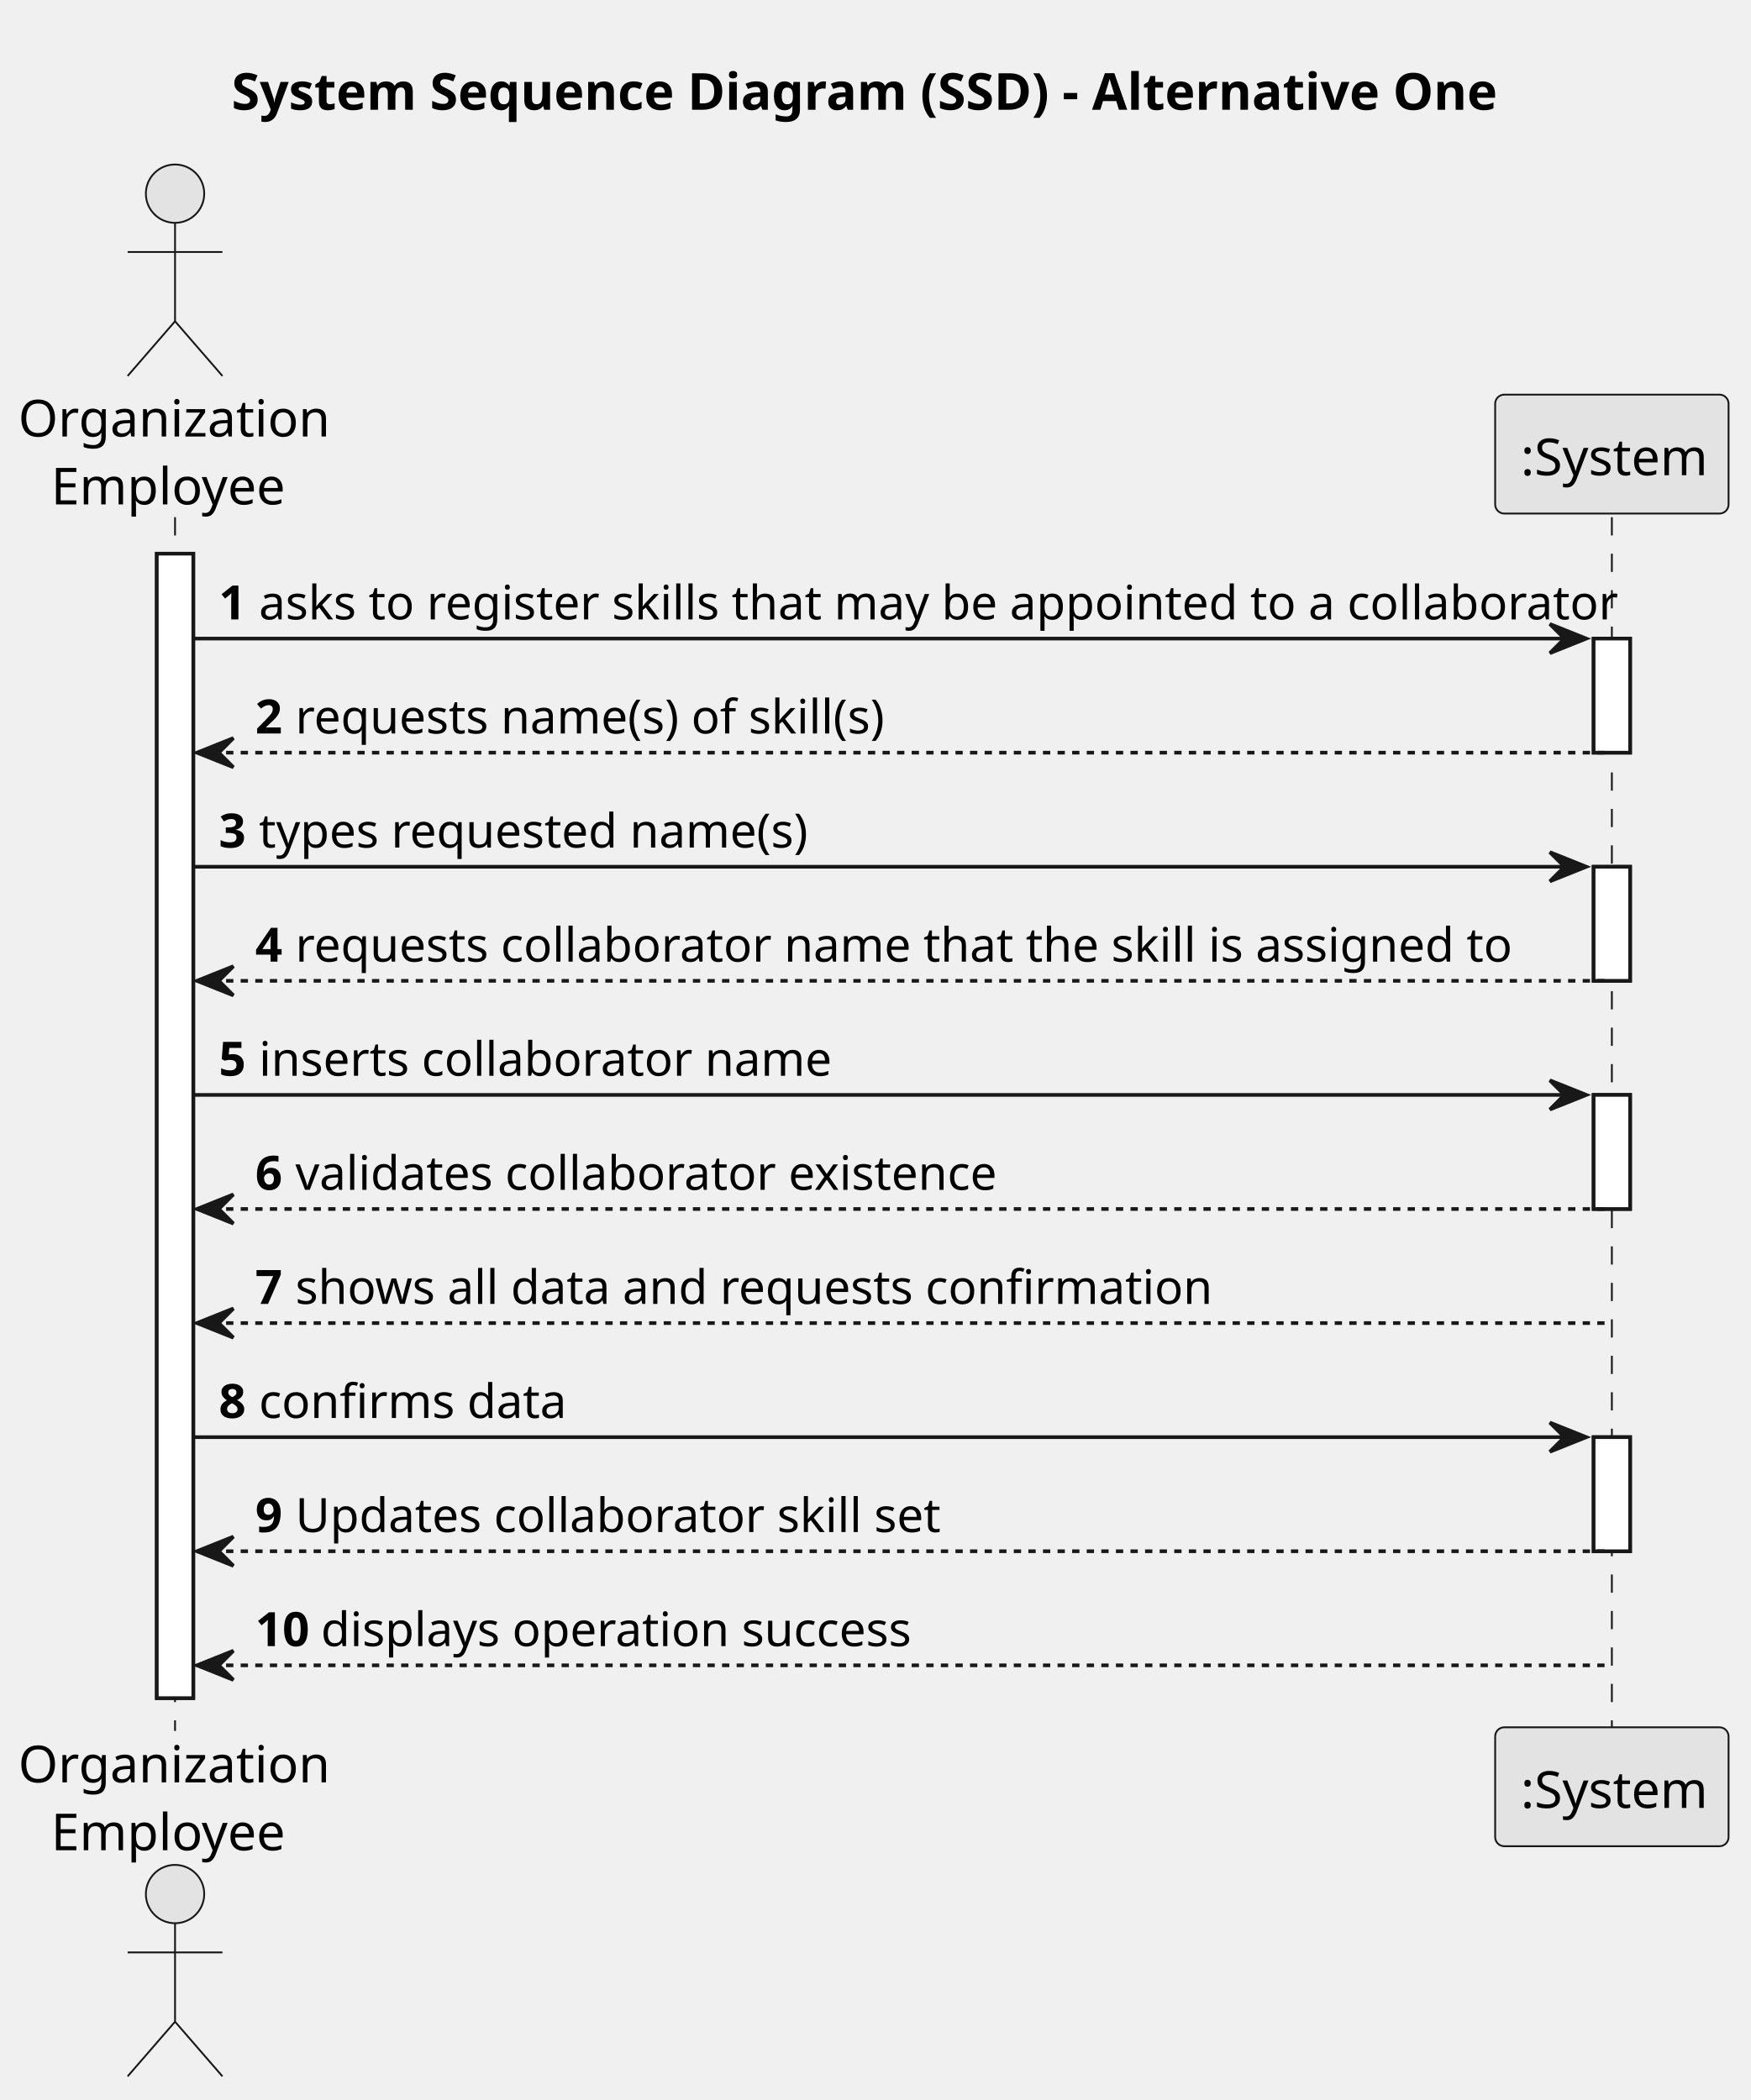
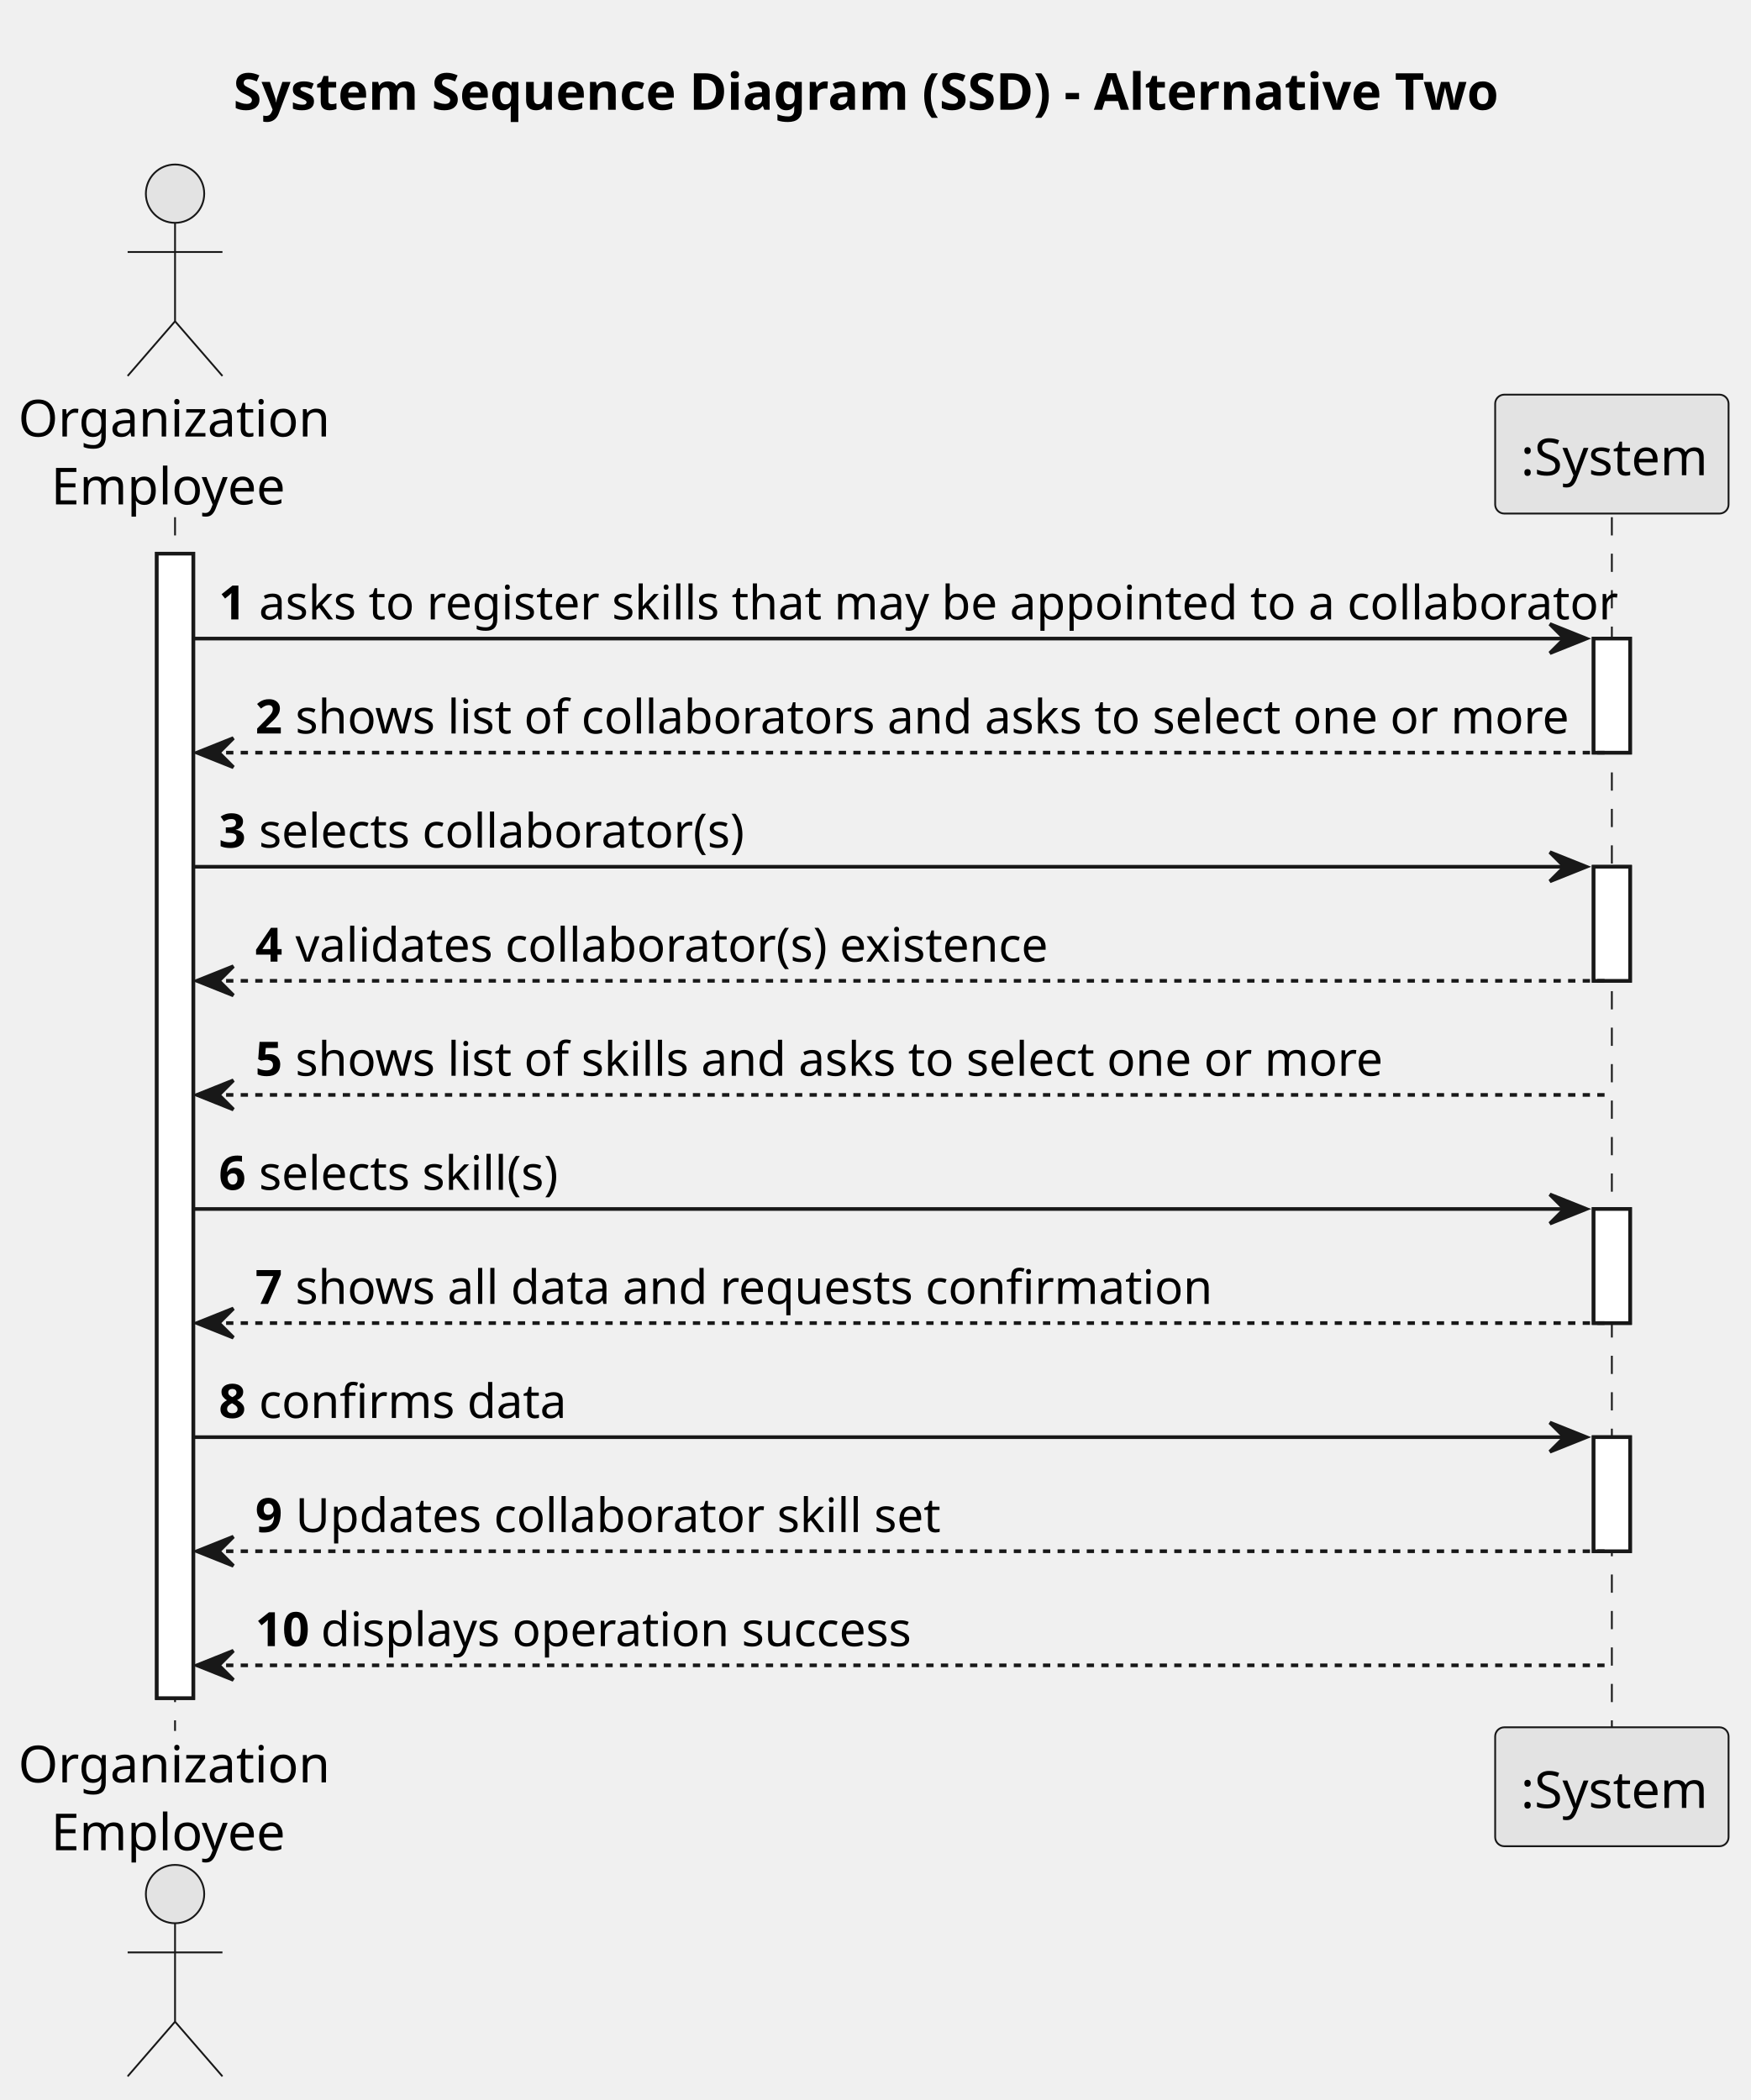
<svg xmlns="http://www.w3.org/2000/svg" contentStyleType="text/css" height="576px" preserveAspectRatio="none" style="width:480px;height:576px;background:#FFFFFF;" version="1.1" viewBox="0 0 480 576" width="480px" zoomAndPan="magnify">
  <defs />
  <g>
-     <text fill="#000000" font-family="sans-serif" font-size="14" font-weight="bold" lengthAdjust="spacing" textLength="351" x="63.5" y="30.107">System Sequence Diagram (SSD) - Alternative One</text>
+     <text fill="#000000" font-family="sans-serif" font-size="14" font-weight="bold" lengthAdjust="spacing" textLength="350" x="64" y="30.107">System Sequence Diagram (SSD) - Alternative Two</text>
    <rect fill="#FFFFFF" height="313.91" style="stroke:#181818;stroke-width:1.0;" width="10" x="43" y="151.863" />
    <rect fill="#FFFFFF" height="31.291" style="stroke:#181818;stroke-width:1.0;" width="10" x="437" y="175.154" />
    <rect fill="#FFFFFF" height="31.291" style="stroke:#181818;stroke-width:1.0;" width="10" x="437" y="237.736" />
-     <rect fill="#FFFFFF" height="31.291" style="stroke:#181818;stroke-width:1.0;" width="10" x="437" y="300.318" />
+     <rect fill="#FFFFFF" height="31.291" style="stroke:#181818;stroke-width:1.0;" width="10" x="437" y="331.609" />
    <rect fill="#FFFFFF" height="31.291" style="stroke:#181818;stroke-width:1.0;" width="10" x="437" y="394.191" />
    <line style="stroke:#181818;stroke-width:0.5;stroke-dasharray:5.0,5.0;" x1="48" x2="48" y1="141.863" y2="474.773" />
    <line style="stroke:#181818;stroke-width:0.5;stroke-dasharray:5.0,5.0;" x1="442" x2="442" y1="141.863" y2="474.773" />
    <text fill="#000000" font-family="sans-serif" font-size="14" lengthAdjust="spacing" textLength="80" x="5" y="119.728">Organization</text>
    <text fill="#000000" font-family="sans-serif" font-size="14" lengthAdjust="spacing" textLength="62" x="14" y="138.35">Employee</text>
    <ellipse cx="48" cy="53.121" fill="#E3E3E3" rx="8" ry="8" style="stroke:#181818;stroke-width:0.5;" />
    <path d="M48,61.121 L48,88.121 M35,69.121 L61,69.121 M48,88.121 L35,103.121 M48,88.121 L61,103.121 " fill="none" style="stroke:#181818;stroke-width:0.5;" />
    <text fill="#000000" font-family="sans-serif" font-size="14" lengthAdjust="spacing" textLength="80" x="5" y="488.881">Organization</text>
    <text fill="#000000" font-family="sans-serif" font-size="14" lengthAdjust="spacing" textLength="62" x="14" y="507.502">Employee</text>
    <ellipse cx="48" cy="519.516" fill="#E3E3E3" rx="8" ry="8" style="stroke:#181818;stroke-width:0.5;" />
    <path d="M48,527.516 L48,554.516 M35,535.516 L61,535.516 M48,554.516 L35,569.516 M48,554.516 L61,569.516 " fill="none" style="stroke:#181818;stroke-width:0.5;" />
    <rect fill="#E3E3E3" height="32.621" rx="2.5" ry="2.5" style="stroke:#181818;stroke-width:0.5;" width="64" x="410" y="108.242" />
    <text fill="#000000" font-family="sans-serif" font-size="14" lengthAdjust="spacing" textLength="50" x="417" y="130.35">:System</text>
    <rect fill="#E3E3E3" height="32.621" rx="2.5" ry="2.5" style="stroke:#181818;stroke-width:0.5;" width="64" x="410" y="473.773" />
    <text fill="#000000" font-family="sans-serif" font-size="14" lengthAdjust="spacing" textLength="50" x="417" y="495.881">:System</text>
    <rect fill="#FFFFFF" height="313.91" style="stroke:#181818;stroke-width:1.0;" width="10" x="43" y="151.863" />
    <rect fill="#FFFFFF" height="31.291" style="stroke:#181818;stroke-width:1.0;" width="10" x="437" y="175.154" />
    <rect fill="#FFFFFF" height="31.291" style="stroke:#181818;stroke-width:1.0;" width="10" x="437" y="237.736" />
-     <rect fill="#FFFFFF" height="31.291" style="stroke:#181818;stroke-width:1.0;" width="10" x="437" y="300.318" />
+     <rect fill="#FFFFFF" height="31.291" style="stroke:#181818;stroke-width:1.0;" width="10" x="437" y="331.609" />
    <rect fill="#FFFFFF" height="31.291" style="stroke:#181818;stroke-width:1.0;" width="10" x="437" y="394.191" />
    <polygon fill="#181818" points="425,171.154,435,175.154,425,179.154,429,175.154" style="stroke:#181818;stroke-width:1.0;" />
    <line style="stroke:#181818;stroke-width:1.0;" x1="53" x2="431" y1="175.154" y2="175.154" />
    <text fill="#000000" font-family="sans-serif" font-size="13" font-weight="bold" lengthAdjust="spacing" textLength="7" x="60" y="169.892">1</text>
    <text fill="#000000" font-family="sans-serif" font-size="13" lengthAdjust="spacing" textLength="354" x="71" y="169.892">asks to register skills that may be appointed to a collaborator</text>
    <polygon fill="#181818" points="64,202.445,54,206.445,64,210.445,60,206.445" style="stroke:#181818;stroke-width:1.0;" />
    <line style="stroke:#181818;stroke-width:1.0;stroke-dasharray:2.0,2.0;" x1="58" x2="441" y1="206.445" y2="206.445" />
    <text fill="#000000" font-family="sans-serif" font-size="13" font-weight="bold" lengthAdjust="spacing" textLength="7" x="70" y="201.183">2</text>
-     <text fill="#000000" font-family="sans-serif" font-size="13" lengthAdjust="spacing" textLength="157" x="81" y="201.183">requests name(s) of skill(s)</text>
+     <text fill="#000000" font-family="sans-serif" font-size="13" lengthAdjust="spacing" textLength="334" x="81" y="201.183">shows list of collaborators and asks to select one or more</text>
    <polygon fill="#181818" points="425,233.736,435,237.736,425,241.736,429,237.736" style="stroke:#181818;stroke-width:1.0;" />
    <line style="stroke:#181818;stroke-width:1.0;" x1="53" x2="431" y1="237.736" y2="237.736" />
    <text fill="#000000" font-family="sans-serif" font-size="13" font-weight="bold" lengthAdjust="spacing" textLength="7" x="60" y="232.474">3</text>
-     <text fill="#000000" font-family="sans-serif" font-size="13" lengthAdjust="spacing" textLength="144" x="71" y="232.474">types requested name(s)</text>
+     <text fill="#000000" font-family="sans-serif" font-size="13" lengthAdjust="spacing" textLength="128" x="71" y="232.474">selects collaborator(s)</text>
    <polygon fill="#181818" points="64,265.027,54,269.027,64,273.027,60,269.027" style="stroke:#181818;stroke-width:1.0;" />
    <line style="stroke:#181818;stroke-width:1.0;stroke-dasharray:2.0,2.0;" x1="58" x2="441" y1="269.027" y2="269.027" />
    <text fill="#000000" font-family="sans-serif" font-size="13" font-weight="bold" lengthAdjust="spacing" textLength="7" x="70" y="263.765">4</text>
-     <text fill="#000000" font-family="sans-serif" font-size="13" lengthAdjust="spacing" textLength="317" x="81" y="263.765">requests collaborator name that the skill is assigned to</text>
-     <polygon fill="#181818" points="425,296.318,435,300.318,425,304.318,429,300.318" style="stroke:#181818;stroke-width:1.0;" />
-     <line style="stroke:#181818;stroke-width:1.0;" x1="53" x2="431" y1="300.318" y2="300.318" />
-     <text fill="#000000" font-family="sans-serif" font-size="13" font-weight="bold" lengthAdjust="spacing" textLength="7" x="60" y="295.056">5</text>
-     <text fill="#000000" font-family="sans-serif" font-size="13" lengthAdjust="spacing" textLength="146" x="71" y="295.056">inserts collaborator name</text>
-     <polygon fill="#181818" points="64,327.609,54,331.609,64,335.609,60,331.609" style="stroke:#181818;stroke-width:1.0;" />
-     <line style="stroke:#181818;stroke-width:1.0;stroke-dasharray:2.0,2.0;" x1="58" x2="441" y1="331.609" y2="331.609" />
-     <text fill="#000000" font-family="sans-serif" font-size="13" font-weight="bold" lengthAdjust="spacing" textLength="7" x="70" y="326.347">6</text>
-     <text fill="#000000" font-family="sans-serif" font-size="13" lengthAdjust="spacing" textLength="181" x="81" y="326.347">validates collaborator existence</text>
+     <text fill="#000000" font-family="sans-serif" font-size="13" lengthAdjust="spacing" textLength="196" x="81" y="263.765">validates collaborator(s) existence</text>
+     <polygon fill="#181818" points="64,296.318,54,300.318,64,304.318,60,300.318" style="stroke:#181818;stroke-width:1.0;" />
+     <line style="stroke:#181818;stroke-width:1.0;stroke-dasharray:2.0,2.0;" x1="58" x2="441" y1="300.318" y2="300.318" />
+     <text fill="#000000" font-family="sans-serif" font-size="13" font-weight="bold" lengthAdjust="spacing" textLength="7" x="70" y="295.056">5</text>
+     <text fill="#000000" font-family="sans-serif" font-size="13" lengthAdjust="spacing" textLength="290" x="81" y="295.056">shows list of skills and asks to select one or more</text>
+     <polygon fill="#181818" points="425,327.609,435,331.609,425,335.609,429,331.609" style="stroke:#181818;stroke-width:1.0;" />
+     <line style="stroke:#181818;stroke-width:1.0;" x1="53" x2="431" y1="331.609" y2="331.609" />
+     <text fill="#000000" font-family="sans-serif" font-size="13" font-weight="bold" lengthAdjust="spacing" textLength="7" x="60" y="326.347">6</text>
+     <text fill="#000000" font-family="sans-serif" font-size="13" lengthAdjust="spacing" textLength="84" x="71" y="326.347">selects skill(s)</text>
    <polygon fill="#181818" points="64,358.9,54,362.9,64,366.9,60,362.9" style="stroke:#181818;stroke-width:1.0;" />
    <line style="stroke:#181818;stroke-width:1.0;stroke-dasharray:2.0,2.0;" x1="58" x2="441" y1="362.9" y2="362.9" />
    <text fill="#000000" font-family="sans-serif" font-size="13" font-weight="bold" lengthAdjust="spacing" textLength="7" x="70" y="357.638">7</text>
    <text fill="#000000" font-family="sans-serif" font-size="13" lengthAdjust="spacing" textLength="236" x="81" y="357.638">shows all data and requests confirmation</text>
    <polygon fill="#181818" points="425,390.191,435,394.191,425,398.191,429,394.191" style="stroke:#181818;stroke-width:1.0;" />
    <line style="stroke:#181818;stroke-width:1.0;" x1="53" x2="431" y1="394.191" y2="394.191" />
    <text fill="#000000" font-family="sans-serif" font-size="13" font-weight="bold" lengthAdjust="spacing" textLength="7" x="60" y="388.929">8</text>
    <text fill="#000000" font-family="sans-serif" font-size="13" lengthAdjust="spacing" textLength="78" x="71" y="388.929">confirms data</text>
    <polygon fill="#181818" points="64,421.482,54,425.482,64,429.482,60,425.482" style="stroke:#181818;stroke-width:1.0;" />
    <line style="stroke:#181818;stroke-width:1.0;stroke-dasharray:2.0,2.0;" x1="58" x2="441" y1="425.482" y2="425.482" />
    <text fill="#000000" font-family="sans-serif" font-size="13" font-weight="bold" lengthAdjust="spacing" textLength="7" x="70" y="420.22">9</text>
    <text fill="#000000" font-family="sans-serif" font-size="13" lengthAdjust="spacing" textLength="168" x="81" y="420.22">Updates collaborator skill set</text>
    <polygon fill="#181818" points="64,452.773,54,456.773,64,460.773,60,456.773" style="stroke:#181818;stroke-width:1.0;" />
    <line style="stroke:#181818;stroke-width:1.0;stroke-dasharray:2.0,2.0;" x1="58" x2="441" y1="456.773" y2="456.773" />
    <text fill="#000000" font-family="sans-serif" font-size="13" font-weight="bold" lengthAdjust="spacing" textLength="14" x="70" y="451.511">10</text>
    <text fill="#000000" font-family="sans-serif" font-size="13" lengthAdjust="spacing" textLength="158" x="88" y="451.511">displays operation success</text>
  </g>
</svg>
